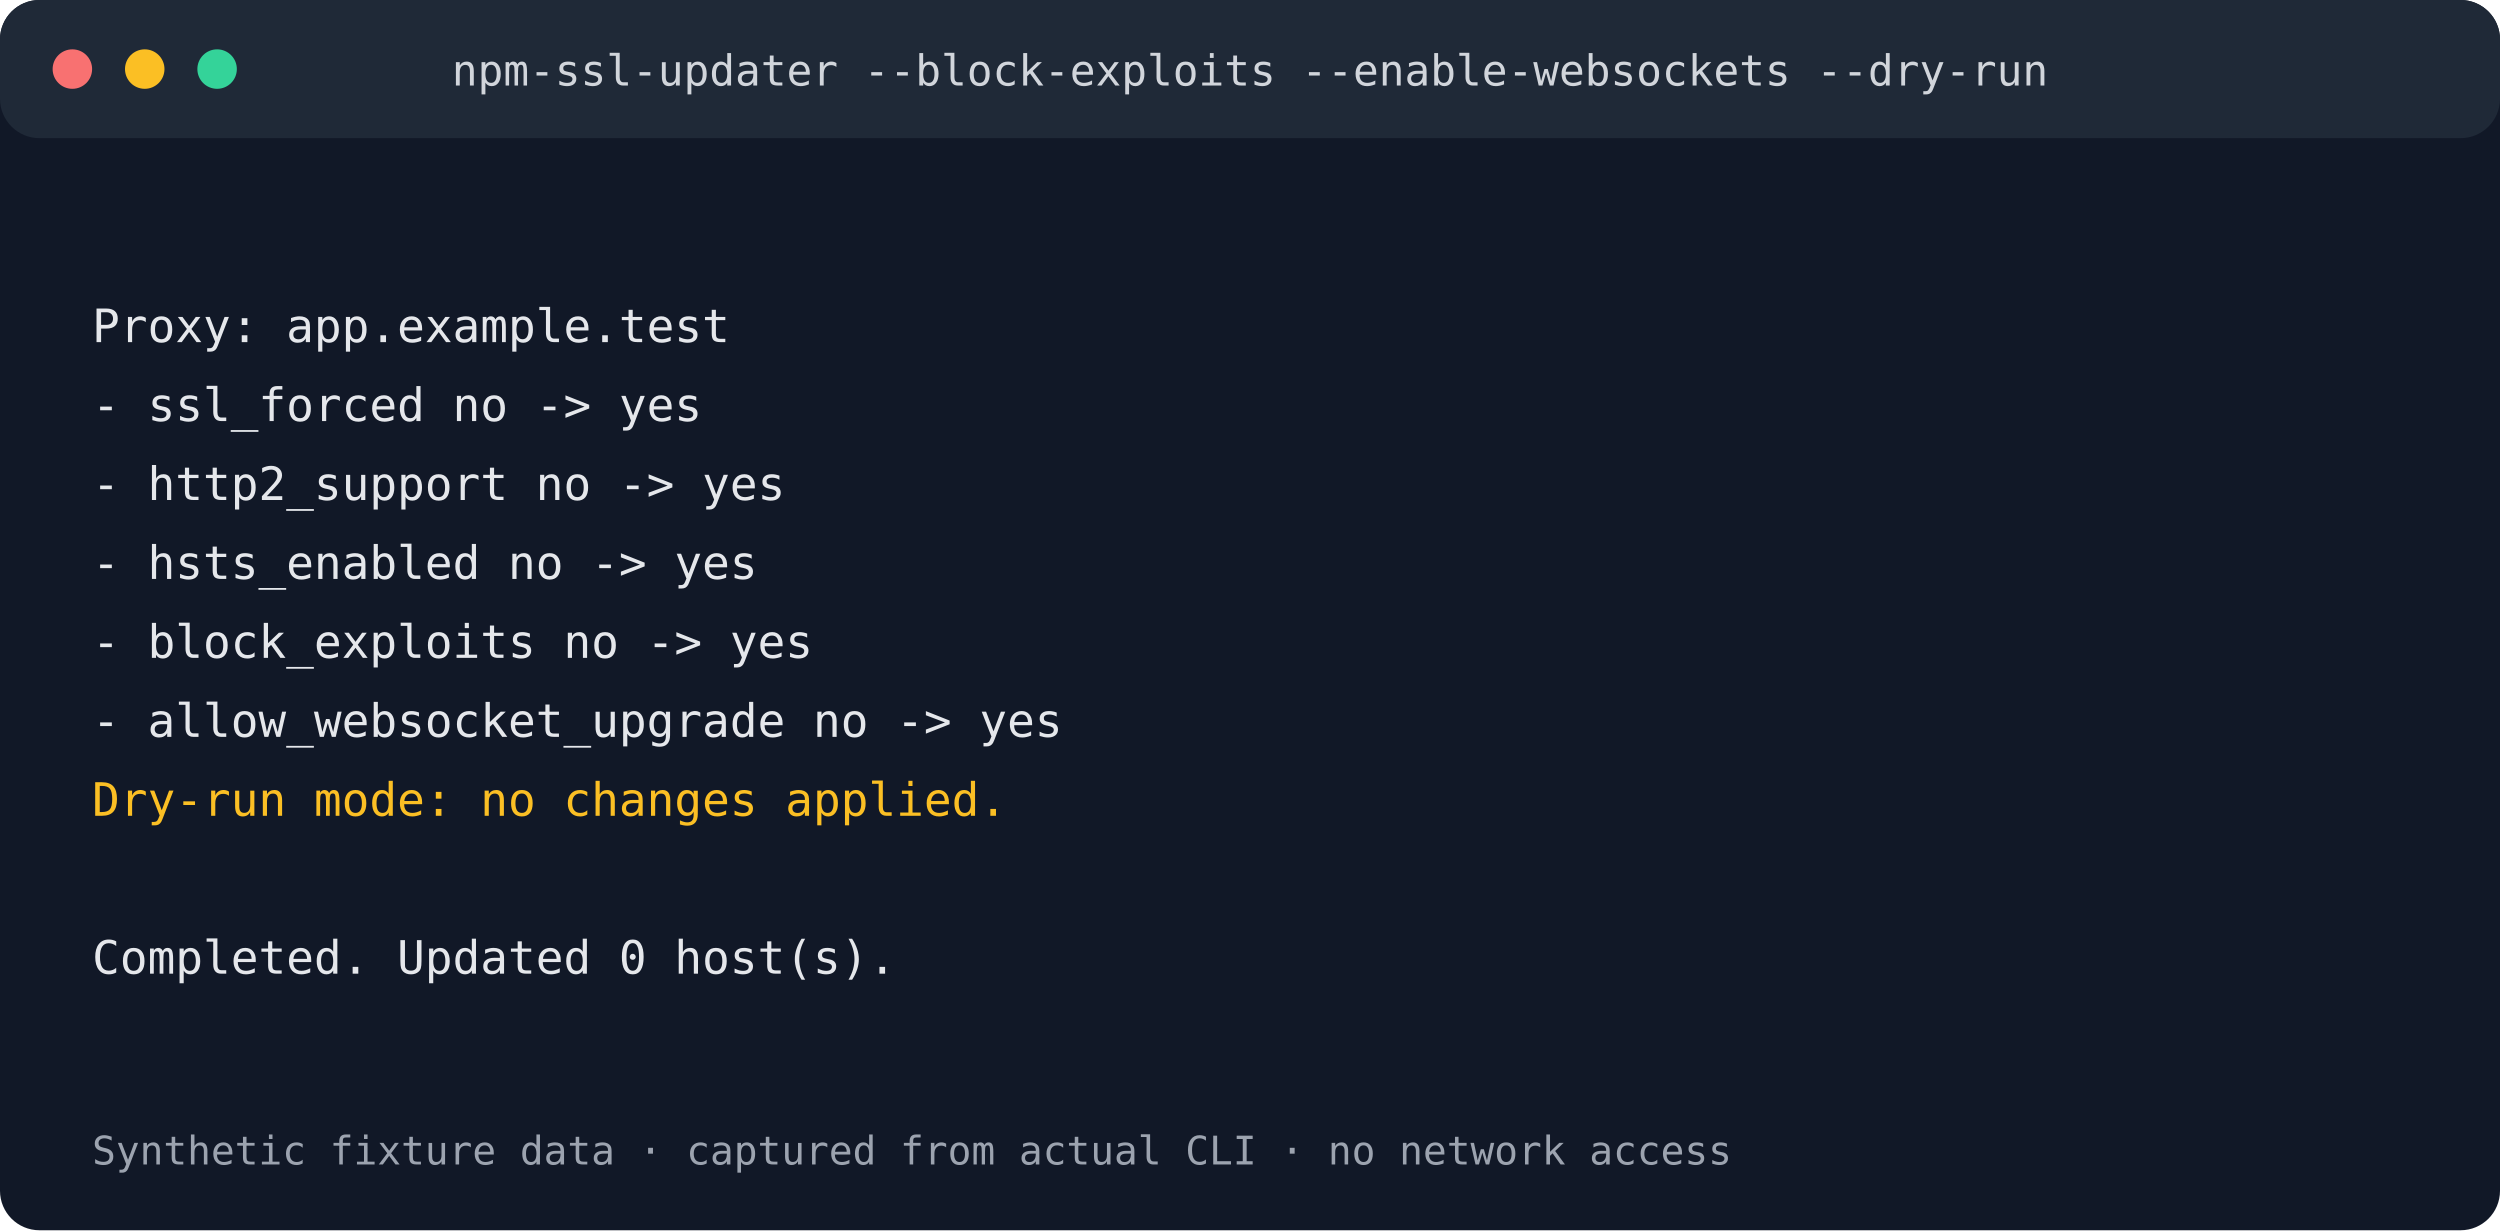
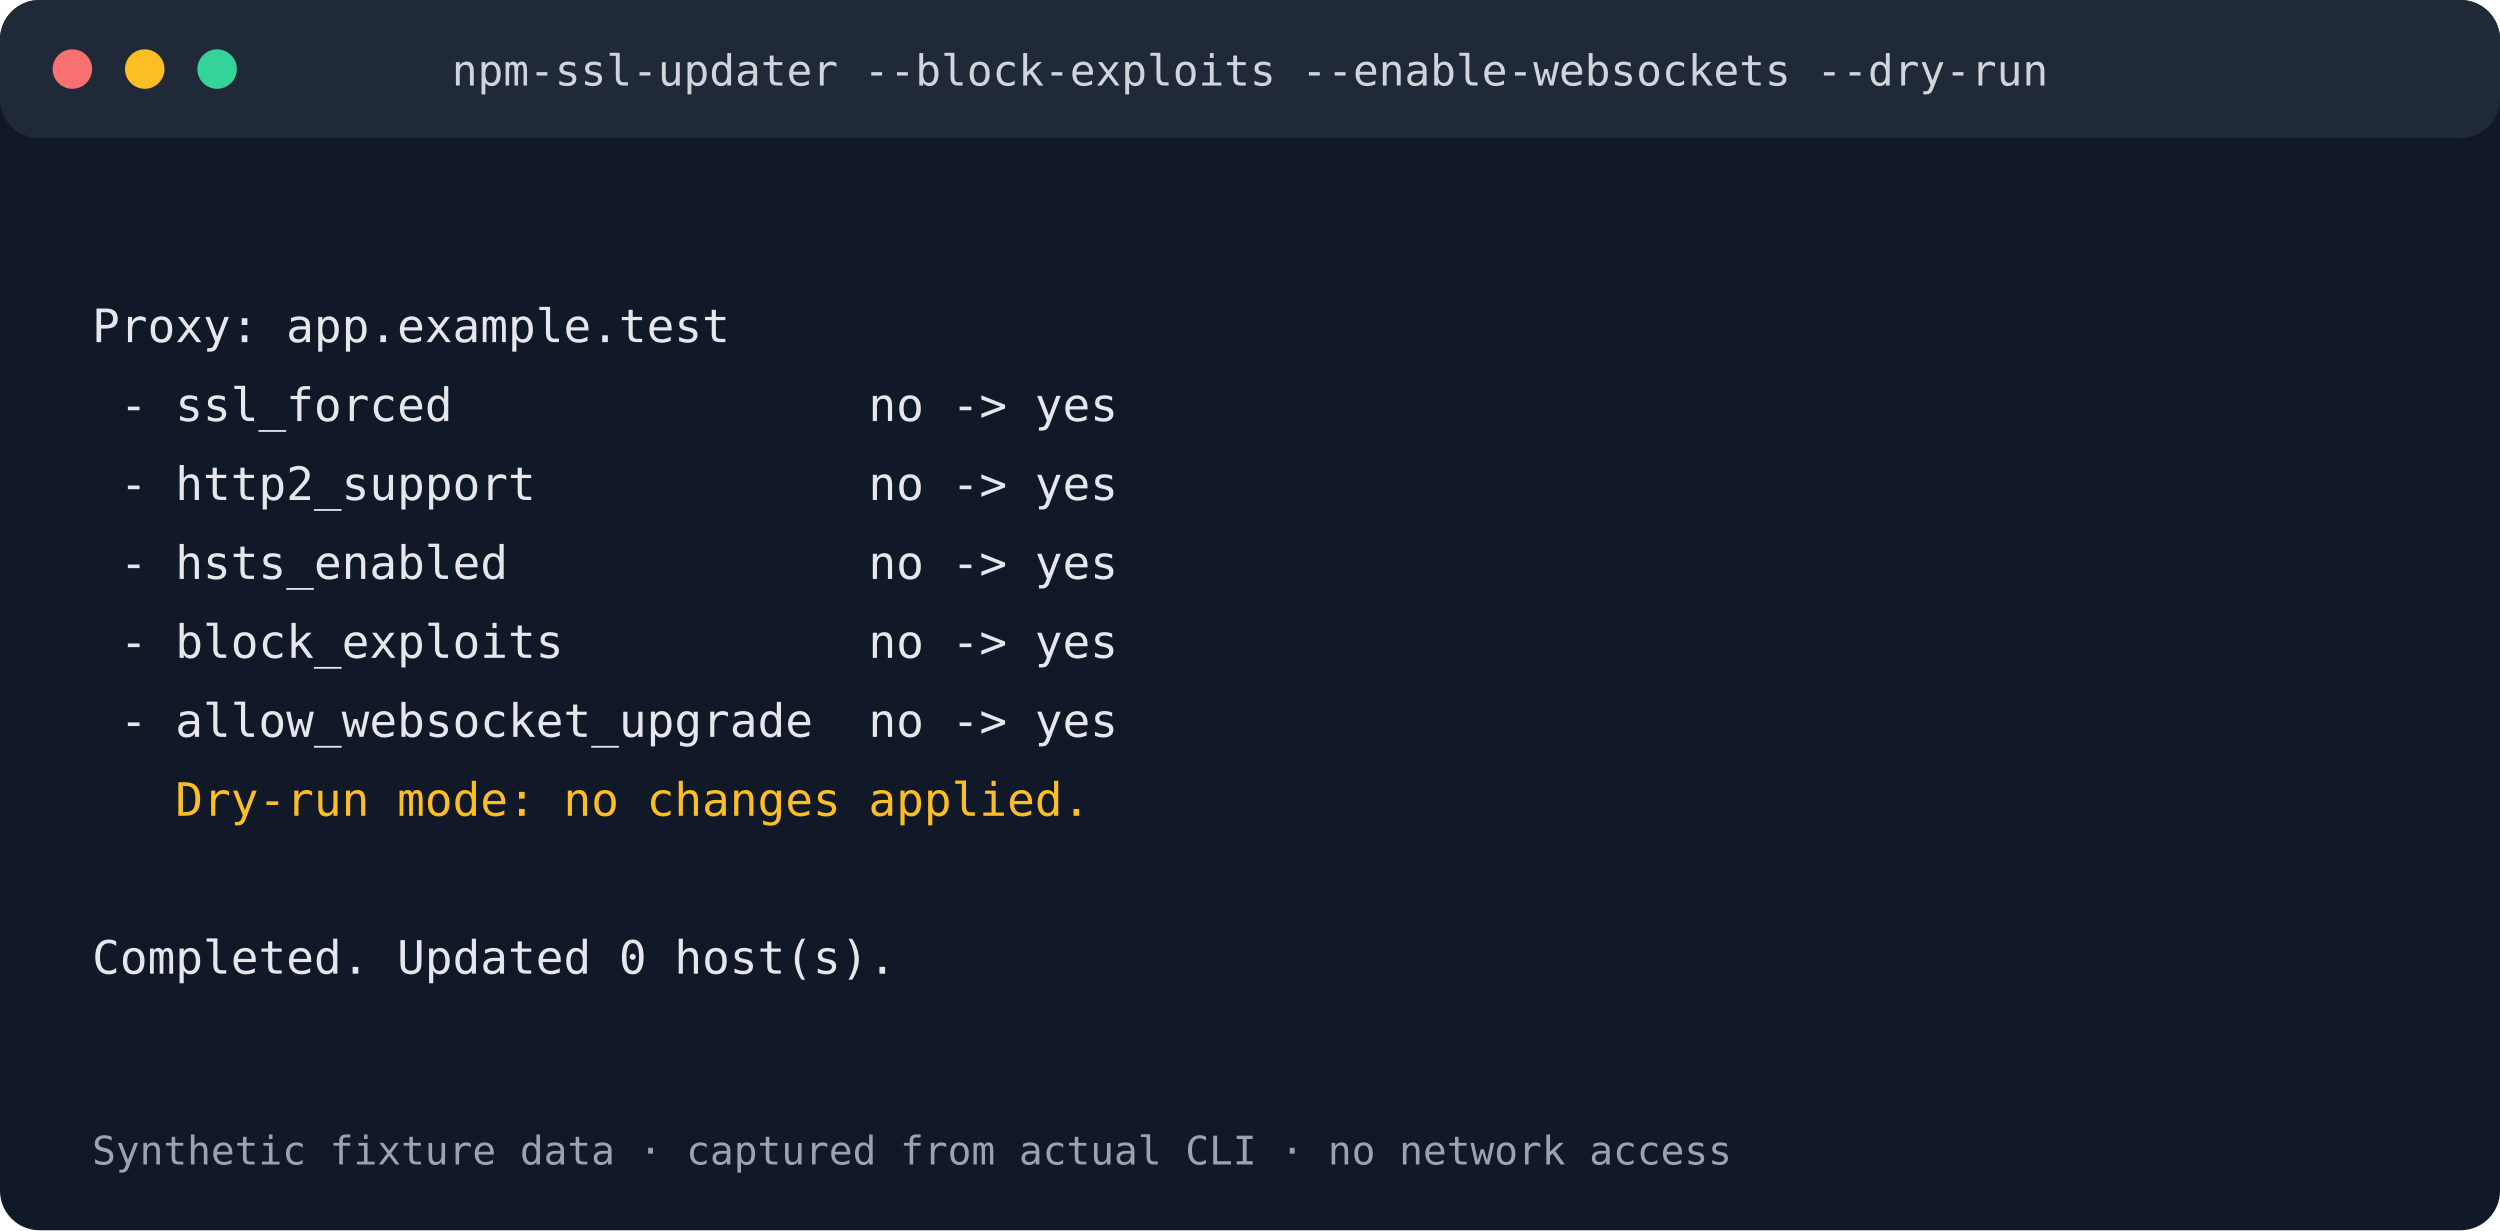
<svg xmlns="http://www.w3.org/2000/svg" width="760" height="374" viewBox="0 0 760 374" role="img" aria-labelledby="title desc">
  <rect width="100%" height="100%" rx="12" fill="#111827" />
  <rect width="100%" height="42" rx="12" fill="#1f2937" />
  <circle cx="22" cy="21" r="6" fill="#f87171" />
  <circle cx="44" cy="21" r="6" fill="#fbbf24" />
  <circle cx="66" cy="21" r="6" fill="#34d399" />
  <text x="380" y="26" fill="#d1d5db" font-family="ui-monospace, SFMono-Regular, Menlo, monospace" font-size="13" text-anchor="middle">npm-ssl-updater --block-exploits --enable-websockets --dry-run</text>
-   <g font-family="ui-monospace, SFMono-Regular, Menlo, monospace" font-size="14">
+   <g font-family="ui-monospace, SFMono-Regular, Menlo, monospace" font-size="14" xml:space="preserve">
    <text x="28" y="80" fill="#e5e7eb"> </text>
    <text x="28" y="104" fill="#e5e7eb">Proxy: app.example.test</text>
    <text x="28" y="128" fill="#e5e7eb"> - ssl_forced               no -&gt; yes</text>
    <text x="28" y="152" fill="#e5e7eb"> - http2_support            no -&gt; yes</text>
    <text x="28" y="176" fill="#e5e7eb"> - hsts_enabled             no -&gt; yes</text>
    <text x="28" y="200" fill="#e5e7eb"> - block_exploits           no -&gt; yes</text>
    <text x="28" y="224" fill="#e5e7eb"> - allow_websocket_upgrade  no -&gt; yes</text>
    <text x="28" y="248" fill="#fbbf24">   Dry-run mode: no changes applied.</text>
    <text x="28" y="272" fill="#e5e7eb"> </text>
    <text x="28" y="296" fill="#e5e7eb">Completed. Updated 0 host(s).</text>
  </g>
  <text x="28" y="354" fill="#9ca3af" font-family="ui-monospace, SFMono-Regular, Menlo, monospace" font-size="12">Synthetic fixture data · captured from actual CLI · no network access</text>
</svg>
